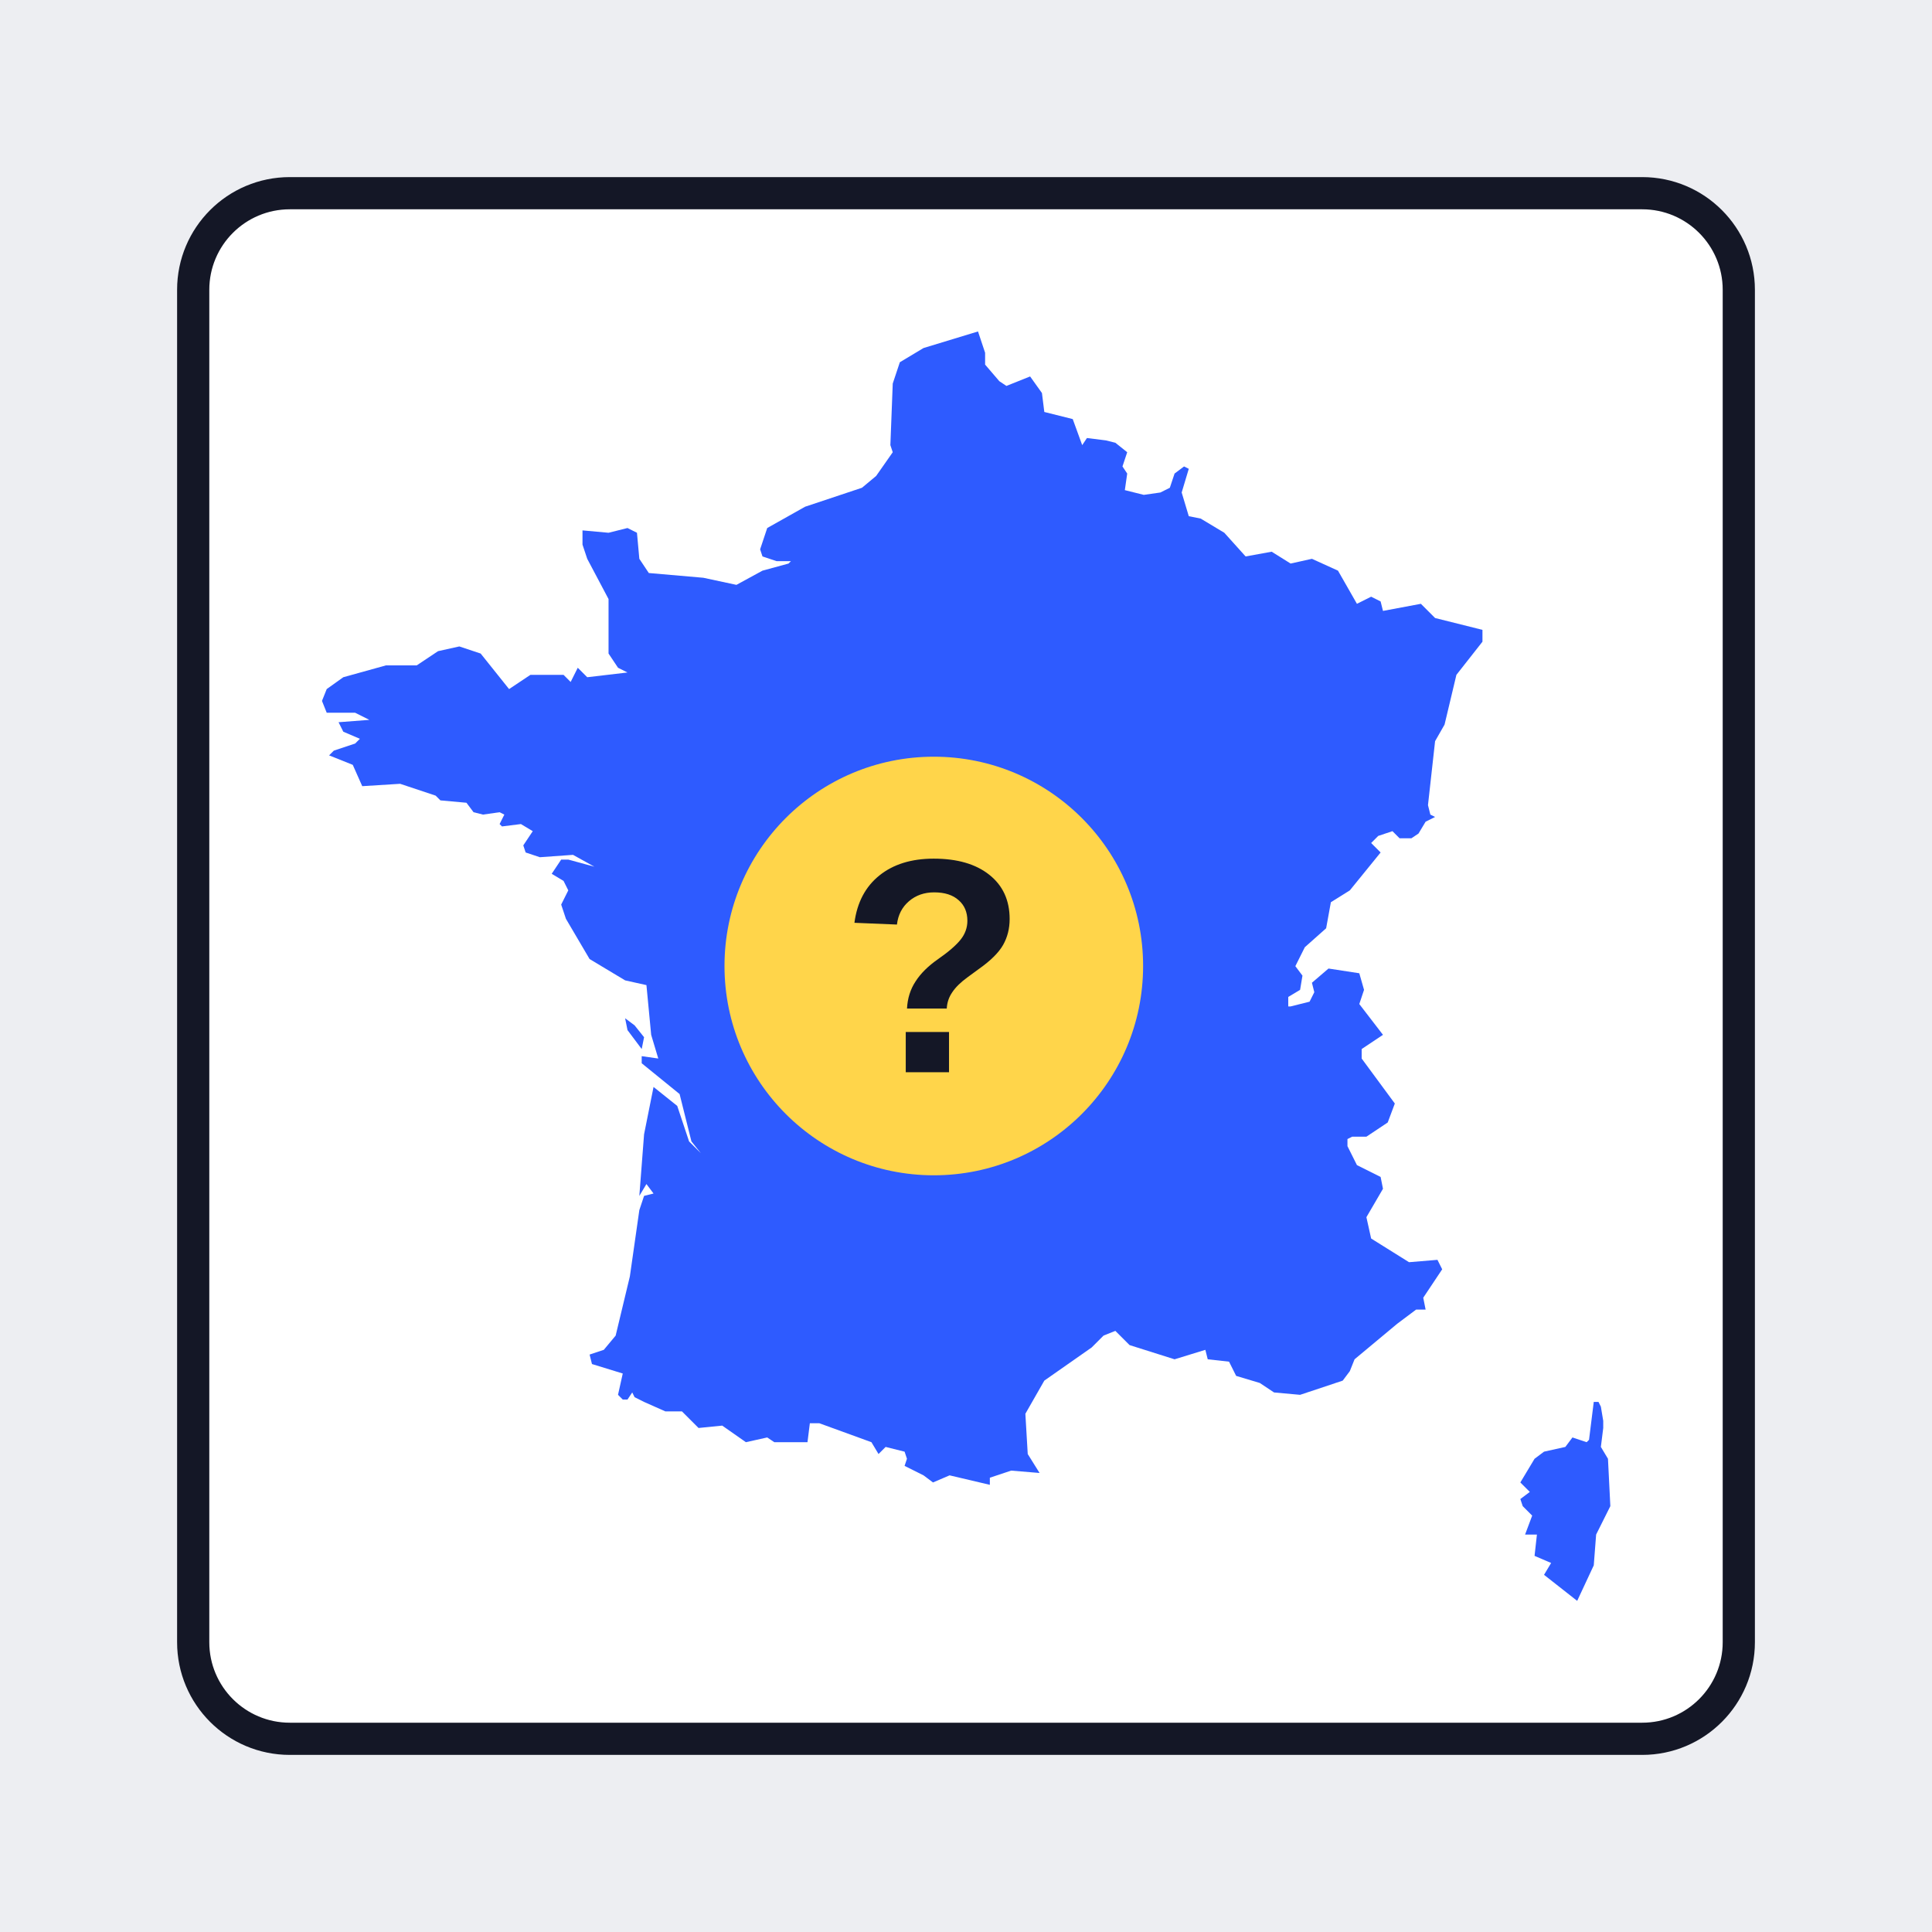
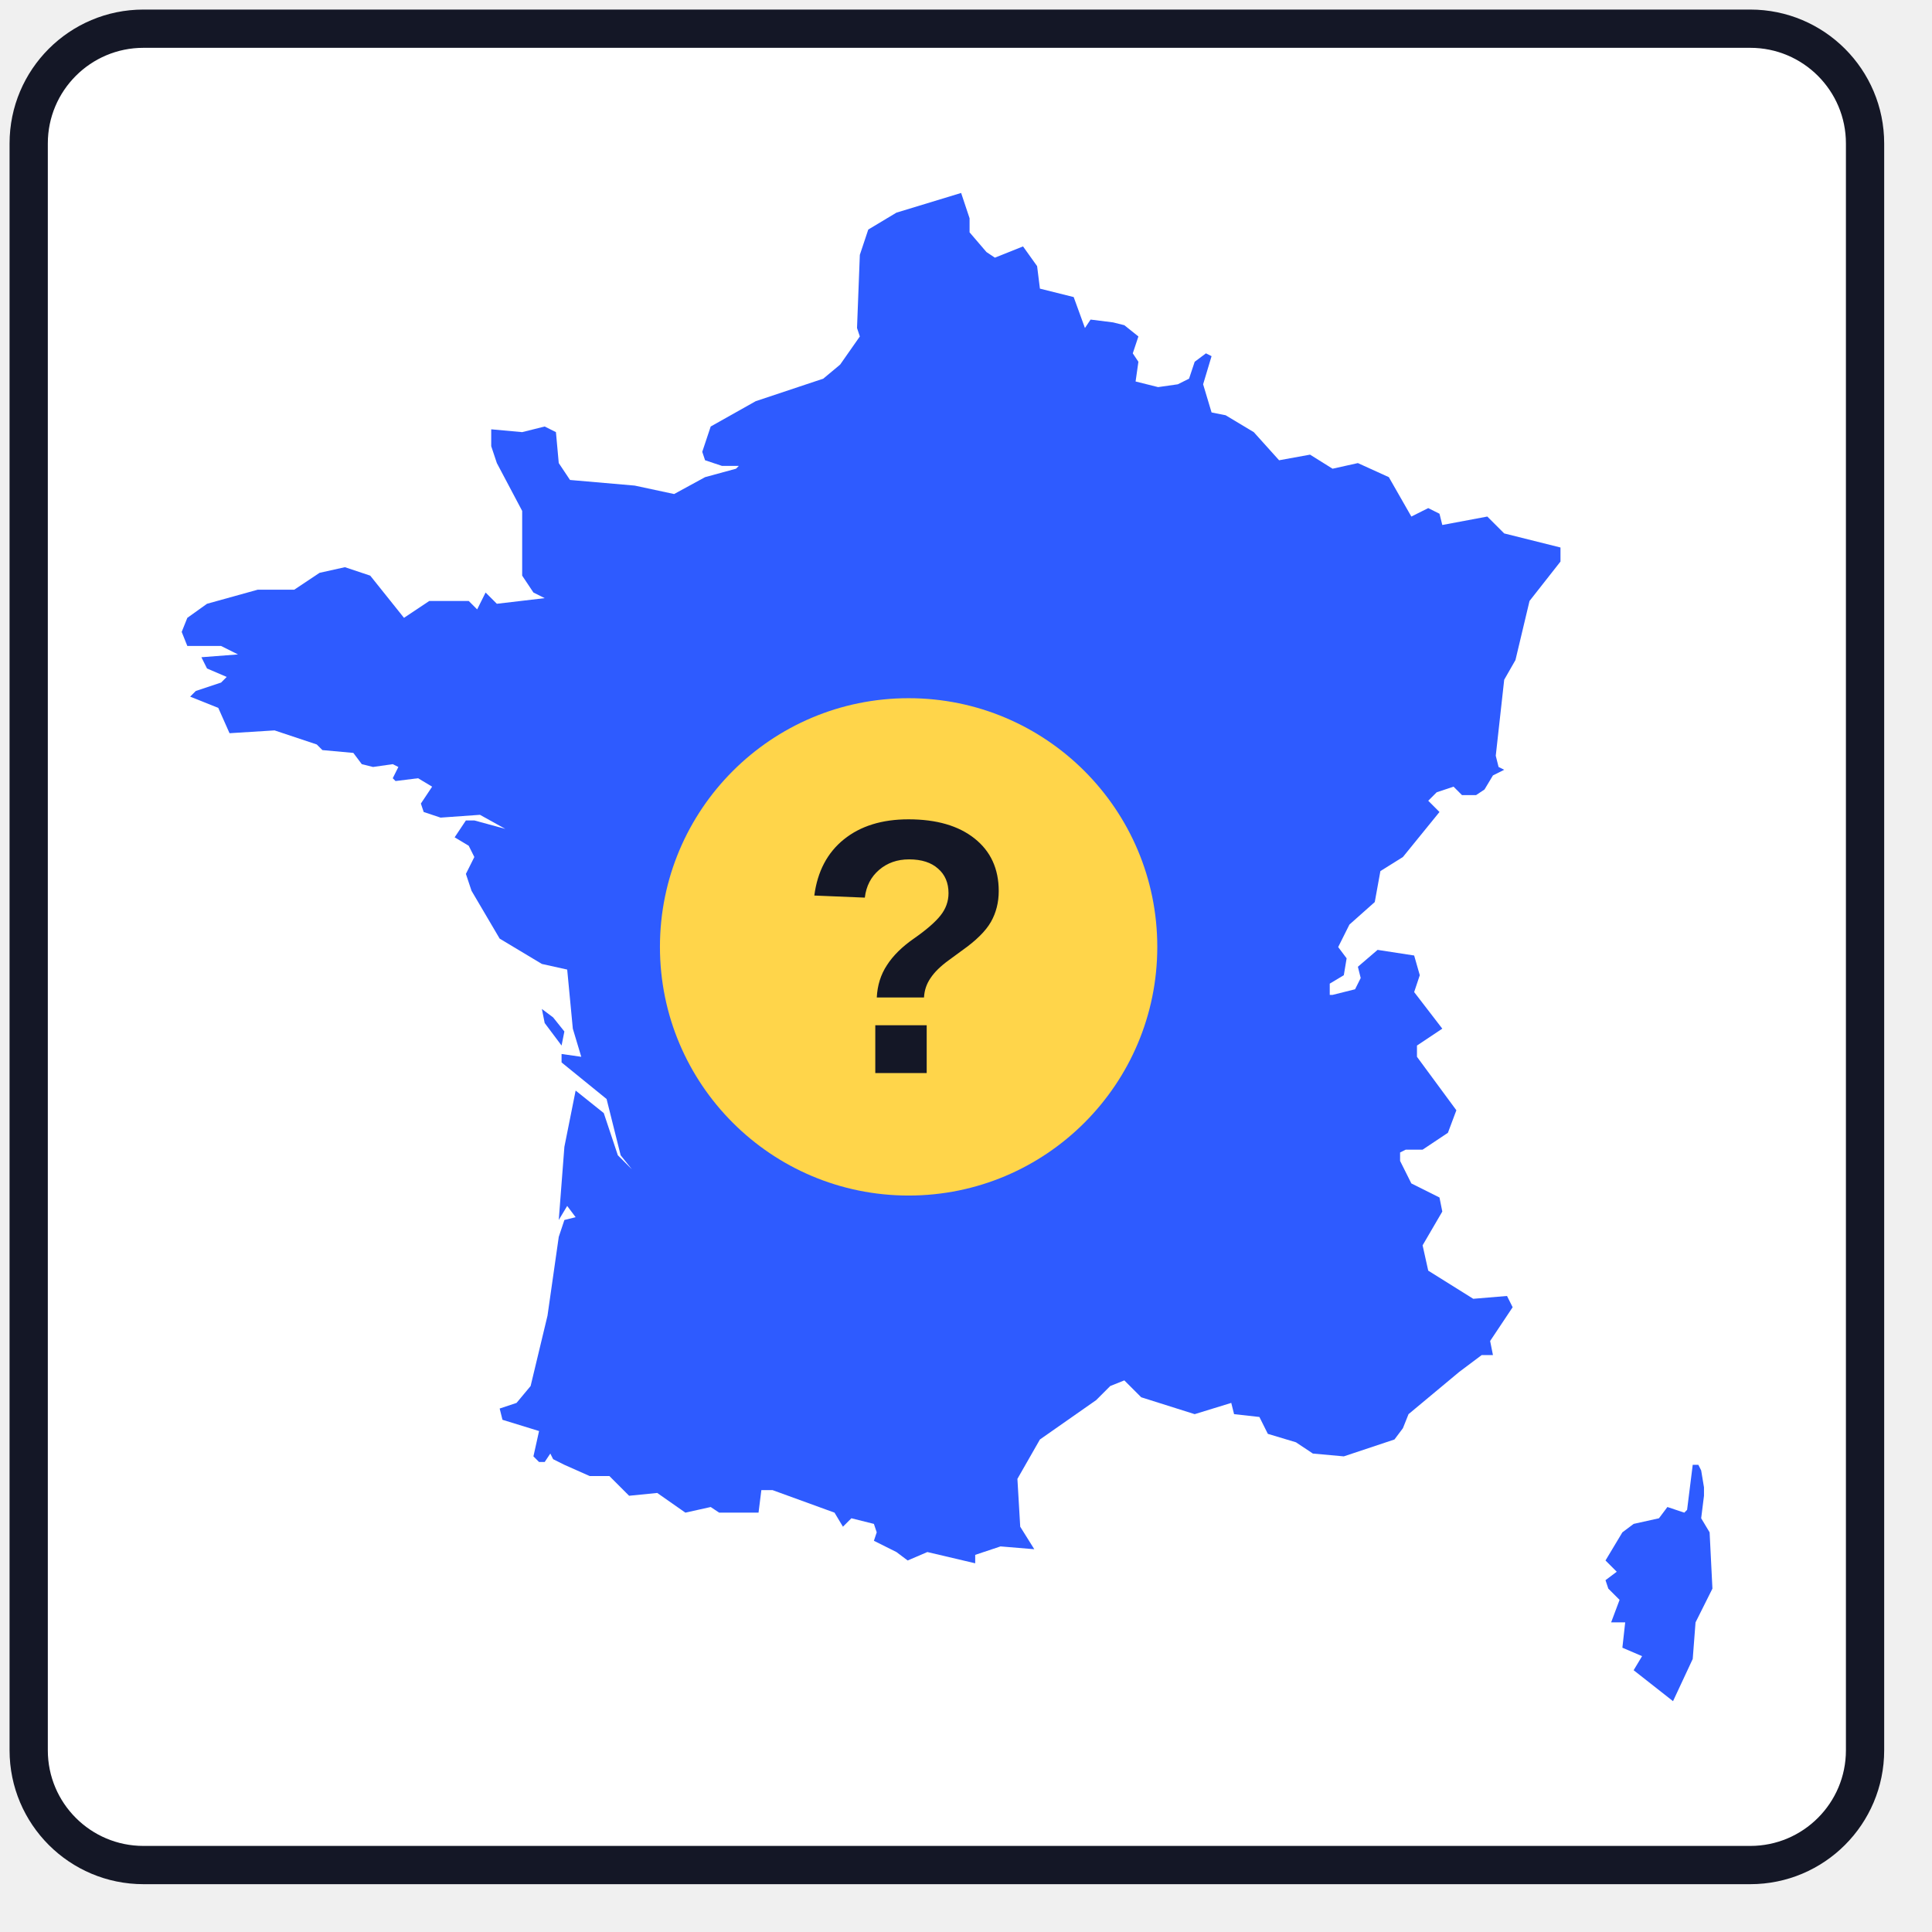
- <svg xmlns="http://www.w3.org/2000/svg" viewBox="0 0 120 120">
+ <svg xmlns="http://www.w3.org/2000/svg" viewBox="10.5 10.5 101 101">
  <style>.b{fill:#EDEEF2}.c{fill:#FFFFFF}.s{fill:#FFD54A}.u{fill:#D9E2FF}.e{fill:#141726}.h{fill:#C4C9D6}.l{stroke:#141726;stroke-opacity:.16;stroke-width:1.5;fill:none}.k{stroke:#141726;stroke-width:2;stroke-linecap:round;stroke-linejoin:round;fill:none}.i{fill:#141726}.n{fill:#141726}.o{fill:#2E5BFF}.p{stroke:#2E5BFF;fill:none;stroke-linecap:round;stroke-linejoin:round}.q{stroke:#141726;stroke-width:1.6}.g1{fill:#1F9E6B}.g2{fill:#2E5BFF}.g3{fill:#FFD54A}.g4{fill:#141726}.z3{fill:#F08C50}.z2{fill:#FFD54A}.z1{fill:#86BD4B}.z0{fill:#1F9E6B}.w{fill:#FFF0B8}.sr{stroke:#FFD54A;stroke-width:2.5;fill:none}.f{stroke:#141726;stroke-width:2;fill:none}.l2{stroke:#141726;stroke-opacity:.08;stroke-width:1.5;fill:none}.x{fill:#E4483B}.on{fill:#FFFFFF}.t{font-family:Arial,Helvetica,sans-serif;font-weight:700}
@media (prefers-color-scheme:dark){.x{fill:#E4483B}.on{fill:#141726}.f{stroke:#6B7188}.l2{stroke:#ECEEF4;stroke-opacity:.09}.z3{fill:#F49A62}.z1{fill:#97CB5E}.z0{fill:#2FB57F}.w{fill:#6B5A1F}.b{fill:#11131A}.c{fill:#1E2130}.u{fill:#2C3866}.e{fill:#050608}.h{fill:#3A4056}.l{stroke:#ECEEF4;stroke-opacity:.2}.k{stroke:#ECEEF4}.i{fill:#ECEEF4}.o{fill:#8EA6FF}.p{stroke:#8EA6FF}.q{stroke:#4A5066}.g1{fill:#4CC793}.g2{fill:#6E8BFF}.g4{fill:#ECEEF4}}</style>
-   <rect class="b" width="120" height="120" />
  <clipPath id="f">
    <rect x="12" y="12" width="96" height="96" rx="6" />
  </clipPath>
  <g clip-path="url(#f)">
    <rect class="c" x="12" y="12" width="96" height="96" rx="6" />
    <g transform="translate(15.88 15.88) scale(0.1471)">
      <path class="o" d="M498 237l-4 2-3 5-3 2-5 0-3-3-6 2-3 3 4 4-13 16-8 5-2 11-9 8-4 8 3 4-1 6-5 3 0 4 1 0 8-2 2-4-1-4 7-6 13 2 2 7-2 6 10 13-9 6 0 4 14 19-3 8-9 6-6 0-2 1 0 3 4 8 10 5 1 5-7 12 2 9 16 10 12-1 2 4-8 12 1 5-4 0-8 6-18 15-2 5-3 4-18 6-11-1-6-4-10-3-3-6-9-1-1-4-13 4-19-6-6-6-5 2-5 5-20 14-8 14 1 17 5 8-12-1-9 3 0 3-17-4-7 3-4-3-8-4 1-3-1-3-8-2-3 3-3-5-22-8-4 0-1 8-4 0-10 0-3-2-9 2-10-7-10 1-7-7-7 0-9-4-4-2-1-2-2 3-2 0-2-2 2-9-13-4-1-4 6-2 5-6 6-25 4-28 2-6 4-1-3-4-3 5 2-26 4-20 10 8 5 15 5 5-4-5-5-20-16-13 0-3 7 1-3-10-2-21-9-2-15-9-10-17-2-6 3-6-2-4-5-3 4-6 3 0 11 3-9-5-14 1-6-2-1-3 4-6-5-3-8 1-1-1 2-4-2-1-7 1-4-1-3-4-11-1-2-2-15-5-16 1-4-9-10-4 2-2 9-3 2-2-7-3-2-4 13-1-6-3-12 0-2-5 2-5 7-5 18-5 13 0 9-6 9-2 9 3 12 15 9-6 14 0 3 3 3-6 4 4 17-2-4-2-4-6 0-23-9-17-2-6 0-6 11 1 8-2 4 2 1 11 4 6 23 2 14 3 11-6 11-3 1-1-6 0-6-2-1-3 3-9 16-9 24-8 6-5 7-10-1-3 1-26 3-9 10-6 23-7 3 9 0 5 6 7 3 2 10-4 5 7 1 8 12 3 4 11 2-3 8 1 4 1 5 4-2 6 2 3-1 7 8 2 7-1 4-2 2-6 4-3 2 1-3 10 3 10 5 1 10 6 9 10 11-2 8 5 9-2 11 5 8 14 6-3 4 2 1 4 16-3 6 6 20 5 0 5-11 14-5 21-4 7-3 27 1 4zM569 495l-1 8 3 5 1 20-6 12-1 13-7 15-14-11 3-5-7-3 1-9-5 0 3-8-4-4-1-3 4-3-4-4 6-10 4-3 9-2 3-4 6 2 1-1 2-16 2 0 1 2 1 6zM164 330l-1 5-6-8-1-5 4 3z" />
    </g>
    <circle class="s" cx="58" cy="60" r="13" />
    <text class="t n" x="58" y="66.6" font-size="19" text-anchor="middle">?</text>
  </g>
  <path class="f" d="M18 12H102a6 6 0 0 1 6 6V102a6 6 0 0 1-6 6H18a6 6 0 0 1-6-6V18a6 6 0 0 1 6-6Z" />
</svg>
